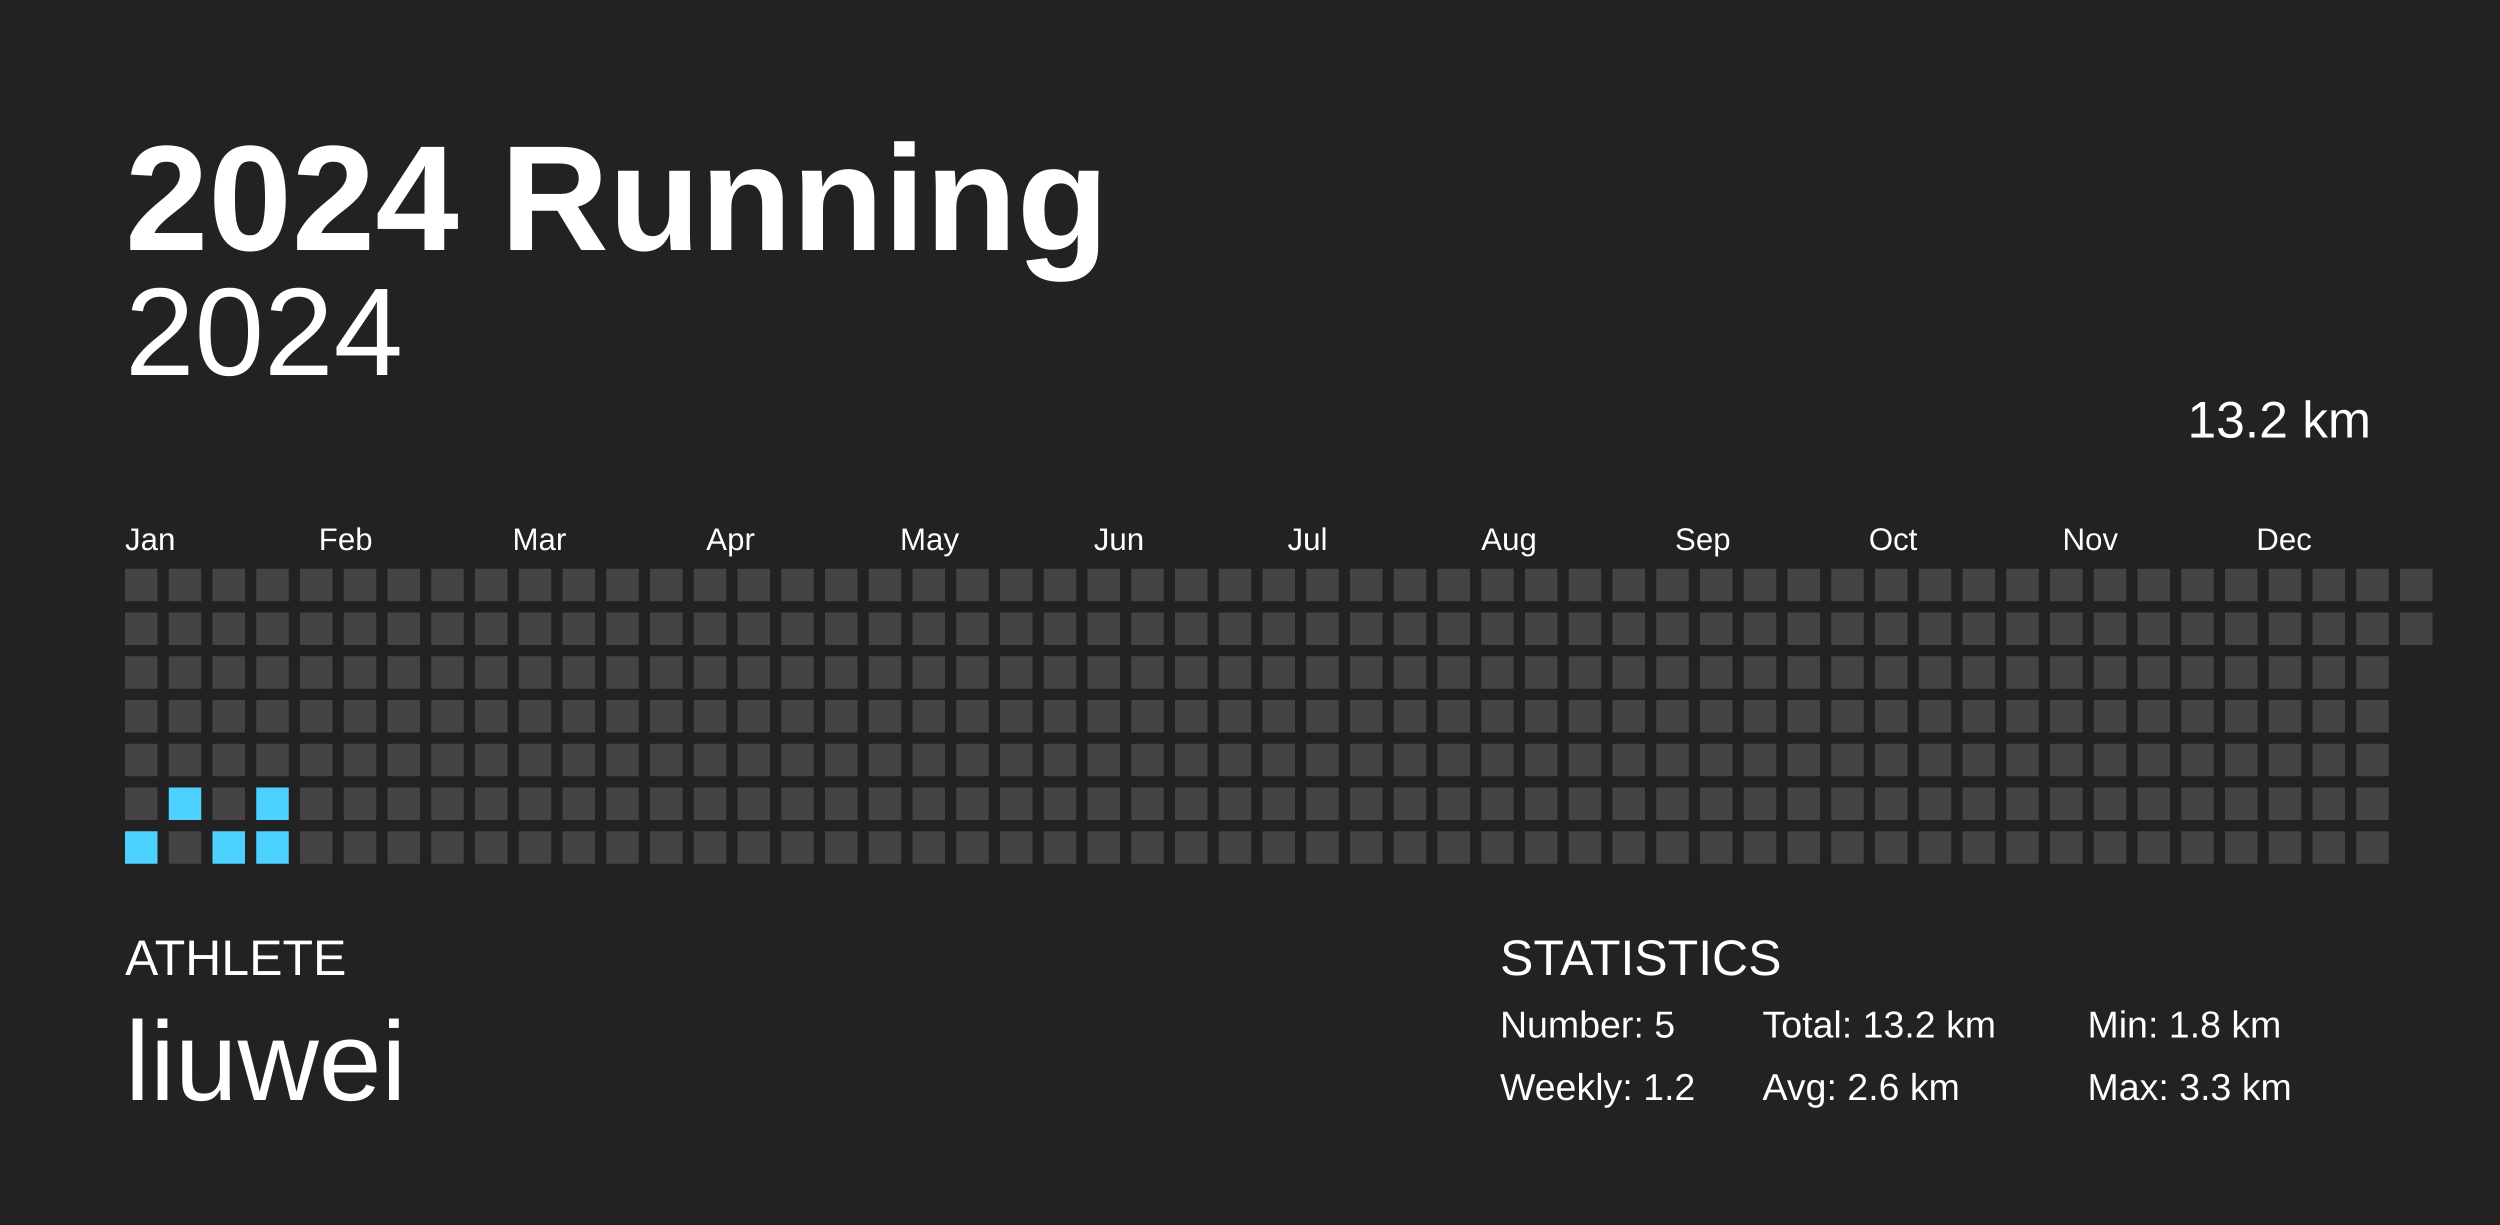
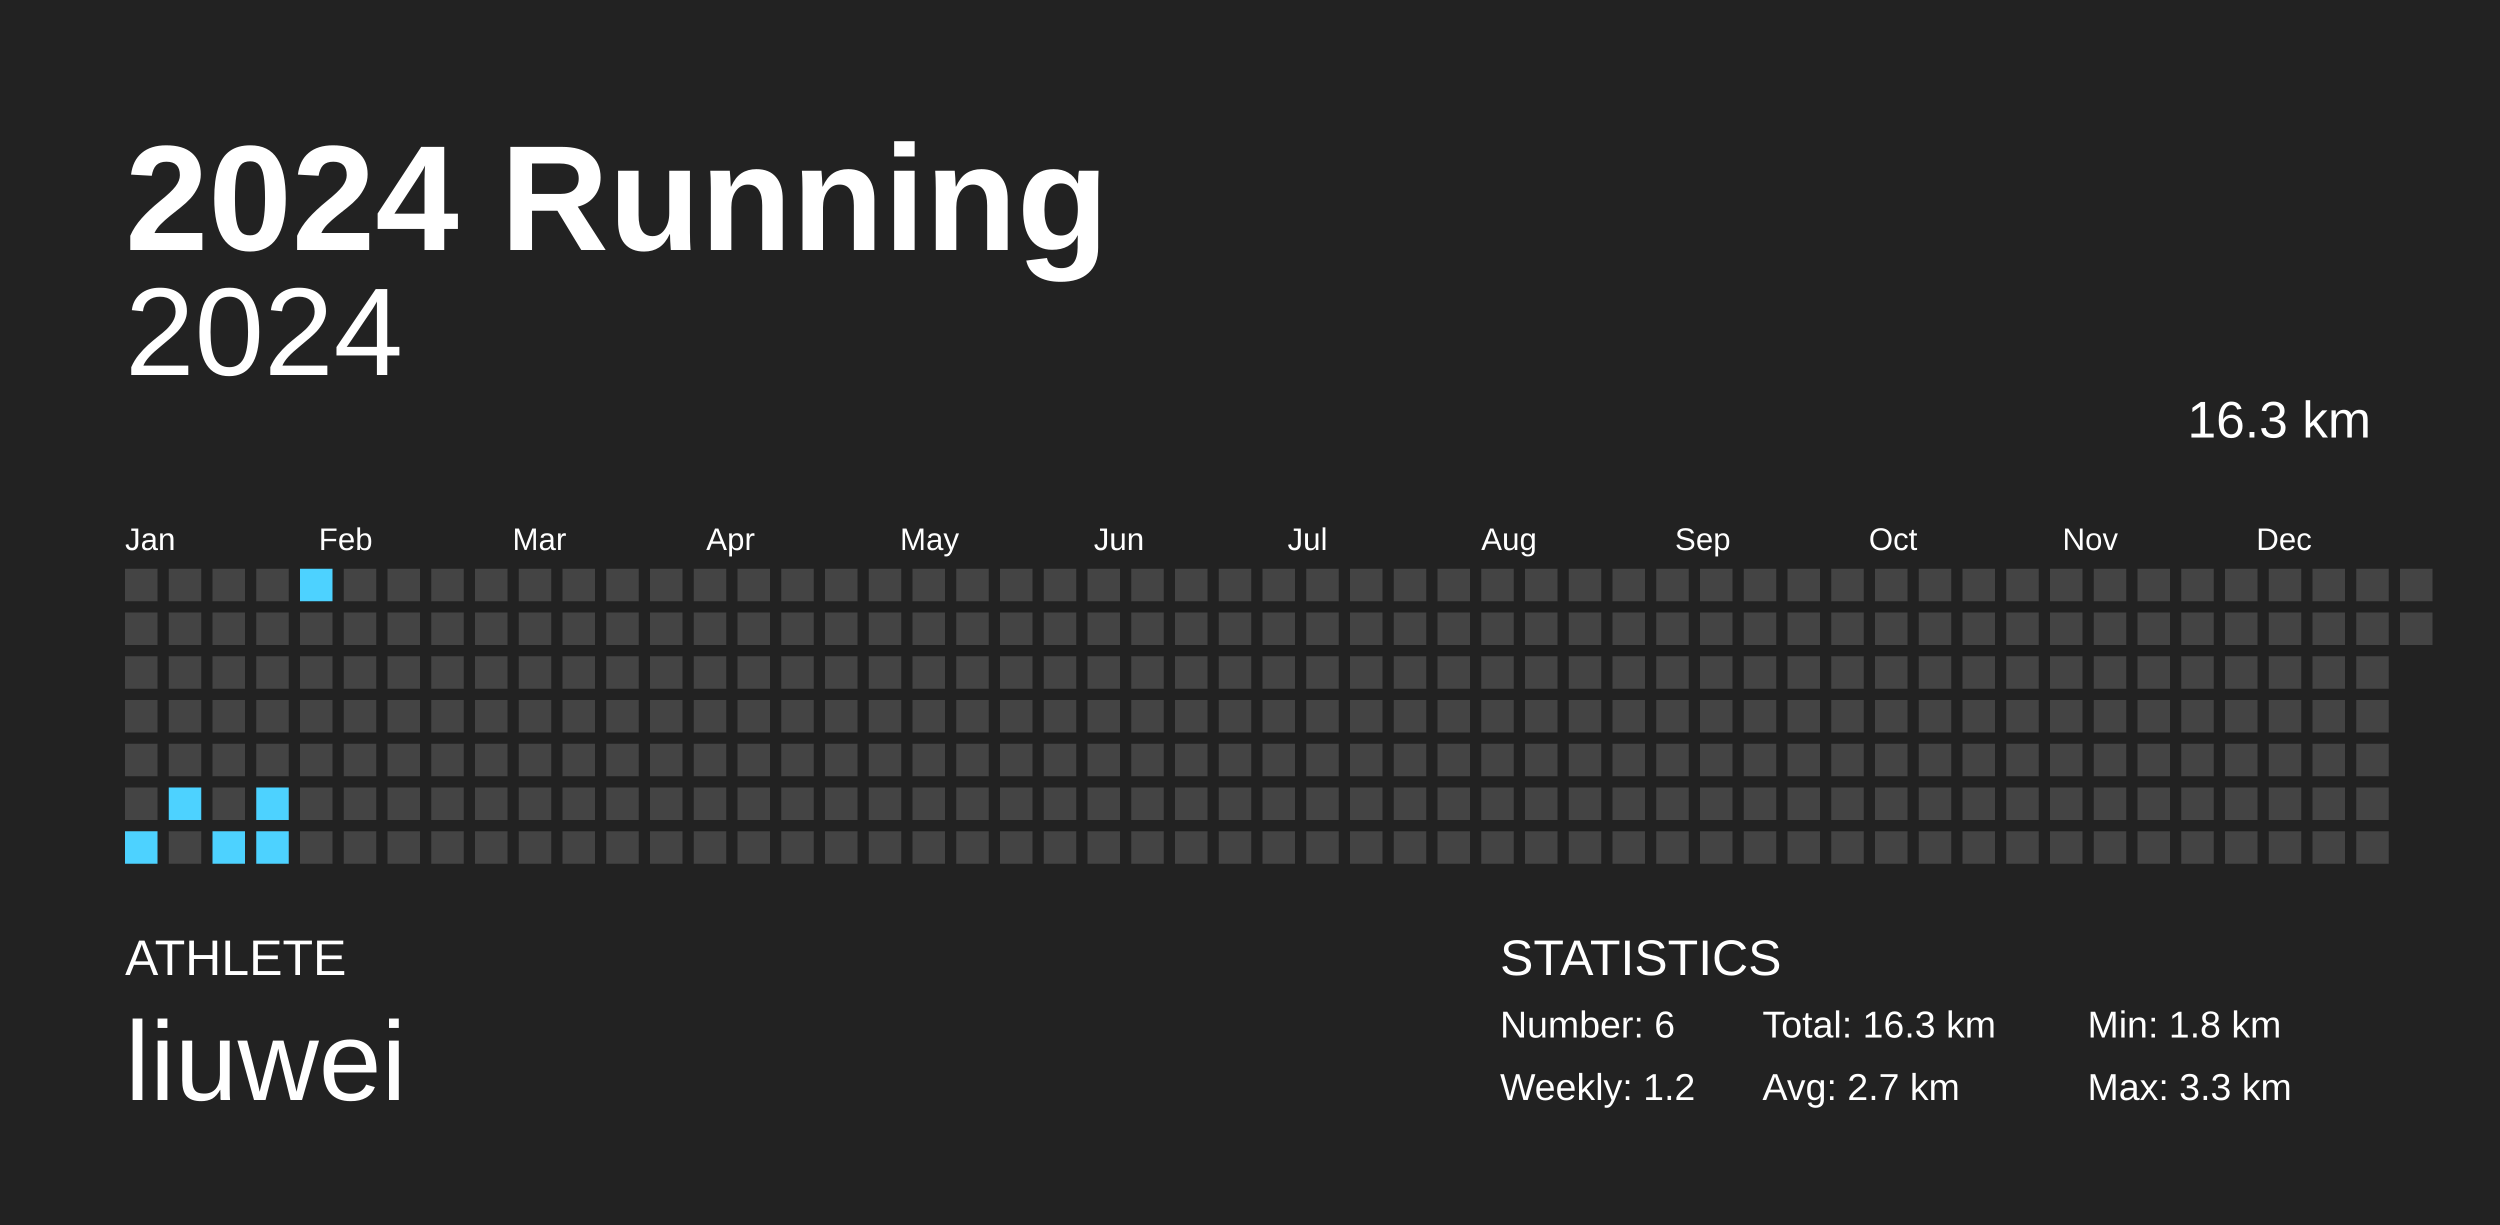
<svg xmlns="http://www.w3.org/2000/svg" baseProfile="full" height="98mm" version="1.1" viewBox="0,0,200,98" width="200mm">
  <defs />
  <rect fill="#222222" height="98" width="200" x="0" y="0" />
  <text fill="#FFFFFF" style="font-size:12px; font-family:Arial; font-weight:bold;" x="10" y="20">2024 Running</text>
  <text fill="#FFFFFF" style="font-size:4px; font-family:Arial" x="10" y="78">ATHLETE</text>
  <text fill="#FFFFFF" style="font-size:9px; font-family:Arial" x="10" y="88">liuwei</text>
  <text fill="#FFFFFF" style="font-size:4px; font-family:Arial" x="120" y="78">STATISTICS</text>
-   <text fill="#FFFFFF" style="font-size:3px; font-family:Arial" x="120" y="83">Number: 5</text>
+   <text fill="#FFFFFF" style="font-size:3px; font-family:Arial" x="120" y="83">Number: 6</text>
  <text fill="#FFFFFF" style="font-size:3px; font-family:Arial" x="120" y="88">Weekly: 1.2</text>
-   <text fill="#FFFFFF" style="font-size:3px; font-family:Arial" x="141" y="83">Total: 13.2 km</text>
-   <text fill="#FFFFFF" style="font-size:3px; font-family:Arial" x="141" y="88">Avg: 2.6 km</text>
+   <text fill="#FFFFFF" style="font-size:3px; font-family:Arial" x="141" y="83">Total: 16.3 km</text>
+   <text fill="#FFFFFF" style="font-size:3px; font-family:Arial" x="141" y="88">Avg: 2.7 km</text>
  <text fill="#FFFFFF" style="font-size:3px; font-family:Arial" x="167" y="83">Min: 1.8 km</text>
  <text fill="#FFFFFF" style="font-size:3px; font-family:Arial" x="167" y="88">Max: 3.3 km</text>
  <text alignment-baseline="hanging" fill="#FFFFFF" style="font-size:10.0px; font-family:Arial;" x="10" y="30">2024</text>
-   <text alignment-baseline="hanging" fill="#FFFFFF" style="font-size:4.125px; font-family:Arial;" x="175" y="35">13.2 km</text>
+   <text alignment-baseline="hanging" fill="#FFFFFF" style="font-size:4.125px; font-family:Arial;" x="175" y="35">16.3 km</text>
  <text fill="#FFFFFF" style="font-size:2.5px; font-family:Arial" x="10.0" y="44">Jan</text>
  <text fill="#FFFFFF" style="font-size:2.5px; font-family:Arial" x="25.5" y="44">Feb</text>
  <text fill="#FFFFFF" style="font-size:2.5px; font-family:Arial" x="41.0" y="44">Mar</text>
  <text fill="#FFFFFF" style="font-size:2.5px; font-family:Arial" x="56.5" y="44">Apr</text>
  <text fill="#FFFFFF" style="font-size:2.5px; font-family:Arial" x="72.0" y="44">May</text>
  <text fill="#FFFFFF" style="font-size:2.5px; font-family:Arial" x="87.5" y="44">Jun</text>
  <text fill="#FFFFFF" style="font-size:2.5px; font-family:Arial" x="103.0" y="44">Jul</text>
  <text fill="#FFFFFF" style="font-size:2.5px; font-family:Arial" x="118.5" y="44">Aug</text>
  <text fill="#FFFFFF" style="font-size:2.5px; font-family:Arial" x="134.0" y="44">Sep</text>
  <text fill="#FFFFFF" style="font-size:2.5px; font-family:Arial" x="149.5" y="44">Oct</text>
  <text fill="#FFFFFF" style="font-size:2.5px; font-family:Arial" x="165.0" y="44">Nov</text>
  <text fill="#FFFFFF" style="font-size:2.5px; font-family:Arial" x="180.5" y="44">Dec</text>
  <rect fill="#444444" height="2.6" width="2.6" x="10.0" y="45.5" />
  <rect fill="#444444" height="2.6" width="2.6" x="10.0" y="49.0" />
  <rect fill="#444444" height="2.6" width="2.6" x="10.0" y="52.5" />
  <rect fill="#444444" height="2.6" width="2.6" x="10.0" y="56.0" />
  <rect fill="#444444" height="2.6" width="2.6" x="10.0" y="59.5" />
  <rect fill="#444444" height="2.6" width="2.6" x="10.0" y="63.0" />
  <rect fill="#4dd2ff" height="2.6" width="2.6" x="10.0" y="66.5" />
  <rect fill="#444444" height="2.6" width="2.6" x="13.5" y="45.5" />
  <rect fill="#444444" height="2.6" width="2.6" x="13.5" y="49.0" />
  <rect fill="#444444" height="2.6" width="2.6" x="13.5" y="52.5" />
  <rect fill="#444444" height="2.6" width="2.6" x="13.5" y="56.0" />
  <rect fill="#444444" height="2.6" width="2.6" x="13.5" y="59.5" />
  <rect fill="#4dd2ff" height="2.6" width="2.6" x="13.5" y="63.0" />
  <rect fill="#444444" height="2.6" width="2.6" x="13.5" y="66.5" />
  <rect fill="#444444" height="2.6" width="2.6" x="17.0" y="45.5" />
  <rect fill="#444444" height="2.6" width="2.6" x="17.0" y="49.0" />
  <rect fill="#444444" height="2.6" width="2.6" x="17.0" y="52.5" />
  <rect fill="#444444" height="2.6" width="2.6" x="17.0" y="56.0" />
  <rect fill="#444444" height="2.6" width="2.6" x="17.0" y="59.5" />
  <rect fill="#444444" height="2.6" width="2.6" x="17.0" y="63.0" />
  <rect fill="#4dd2ff" height="2.6" width="2.6" x="17.0" y="66.5" />
  <rect fill="#444444" height="2.6" width="2.6" x="20.5" y="45.5" />
  <rect fill="#444444" height="2.6" width="2.6" x="20.5" y="49.0" />
  <rect fill="#444444" height="2.6" width="2.6" x="20.5" y="52.5" />
  <rect fill="#444444" height="2.6" width="2.6" x="20.5" y="56.0" />
  <rect fill="#444444" height="2.6" width="2.6" x="20.5" y="59.5" />
  <rect fill="#4dd2ff" height="2.6" width="2.6" x="20.5" y="63.0" />
  <rect fill="#4dd2ff" height="2.6" width="2.6" x="20.5" y="66.5" />
-   <rect fill="#444444" height="2.6" width="2.6" x="24.0" y="45.5" />
+   <rect fill="#4dd2ff" height="2.6" width="2.6" x="24.0" y="45.5" />
  <rect fill="#444444" height="2.6" width="2.6" x="24.0" y="49.0" />
  <rect fill="#444444" height="2.6" width="2.6" x="24.0" y="52.5" />
  <rect fill="#444444" height="2.6" width="2.6" x="24.0" y="56.0" />
  <rect fill="#444444" height="2.6" width="2.6" x="24.0" y="59.5" />
  <rect fill="#444444" height="2.6" width="2.6" x="24.0" y="63.0" />
  <rect fill="#444444" height="2.6" width="2.6" x="24.0" y="66.5" />
  <rect fill="#444444" height="2.6" width="2.6" x="27.5" y="45.5" />
  <rect fill="#444444" height="2.6" width="2.6" x="27.5" y="49.0" />
  <rect fill="#444444" height="2.6" width="2.6" x="27.5" y="52.5" />
  <rect fill="#444444" height="2.6" width="2.6" x="27.5" y="56.0" />
  <rect fill="#444444" height="2.6" width="2.6" x="27.5" y="59.5" />
  <rect fill="#444444" height="2.6" width="2.6" x="27.5" y="63.0" />
  <rect fill="#444444" height="2.6" width="2.6" x="27.5" y="66.5" />
  <rect fill="#444444" height="2.6" width="2.6" x="31.0" y="45.5" />
  <rect fill="#444444" height="2.6" width="2.6" x="31.0" y="49.0" />
  <rect fill="#444444" height="2.6" width="2.6" x="31.0" y="52.5" />
  <rect fill="#444444" height="2.6" width="2.6" x="31.0" y="56.0" />
  <rect fill="#444444" height="2.6" width="2.6" x="31.0" y="59.5" />
  <rect fill="#444444" height="2.6" width="2.6" x="31.0" y="63.0" />
  <rect fill="#444444" height="2.6" width="2.6" x="31.0" y="66.5" />
  <rect fill="#444444" height="2.6" width="2.6" x="34.5" y="45.5" />
  <rect fill="#444444" height="2.6" width="2.6" x="34.5" y="49.0" />
  <rect fill="#444444" height="2.6" width="2.6" x="34.5" y="52.5" />
  <rect fill="#444444" height="2.6" width="2.6" x="34.5" y="56.0" />
  <rect fill="#444444" height="2.6" width="2.6" x="34.5" y="59.5" />
  <rect fill="#444444" height="2.6" width="2.6" x="34.5" y="63.0" />
  <rect fill="#444444" height="2.6" width="2.6" x="34.5" y="66.5" />
  <rect fill="#444444" height="2.6" width="2.6" x="38.0" y="45.5" />
  <rect fill="#444444" height="2.6" width="2.6" x="38.0" y="49.0" />
  <rect fill="#444444" height="2.6" width="2.6" x="38.0" y="52.5" />
  <rect fill="#444444" height="2.6" width="2.6" x="38.0" y="56.0" />
  <rect fill="#444444" height="2.6" width="2.6" x="38.0" y="59.5" />
  <rect fill="#444444" height="2.6" width="2.6" x="38.0" y="63.0" />
  <rect fill="#444444" height="2.6" width="2.6" x="38.0" y="66.5" />
  <rect fill="#444444" height="2.6" width="2.6" x="41.5" y="45.5" />
  <rect fill="#444444" height="2.6" width="2.6" x="41.5" y="49.0" />
  <rect fill="#444444" height="2.6" width="2.6" x="41.5" y="52.5" />
  <rect fill="#444444" height="2.6" width="2.6" x="41.5" y="56.0" />
  <rect fill="#444444" height="2.6" width="2.6" x="41.5" y="59.5" />
  <rect fill="#444444" height="2.6" width="2.6" x="41.5" y="63.0" />
  <rect fill="#444444" height="2.6" width="2.6" x="41.5" y="66.5" />
  <rect fill="#444444" height="2.6" width="2.6" x="45.0" y="45.5" />
  <rect fill="#444444" height="2.6" width="2.6" x="45.0" y="49.0" />
  <rect fill="#444444" height="2.6" width="2.6" x="45.0" y="52.5" />
  <rect fill="#444444" height="2.6" width="2.6" x="45.0" y="56.0" />
  <rect fill="#444444" height="2.6" width="2.6" x="45.0" y="59.5" />
  <rect fill="#444444" height="2.6" width="2.6" x="45.0" y="63.0" />
  <rect fill="#444444" height="2.6" width="2.6" x="45.0" y="66.5" />
  <rect fill="#444444" height="2.6" width="2.6" x="48.5" y="45.5" />
  <rect fill="#444444" height="2.6" width="2.6" x="48.5" y="49.0" />
  <rect fill="#444444" height="2.6" width="2.6" x="48.5" y="52.5" />
  <rect fill="#444444" height="2.6" width="2.6" x="48.5" y="56.0" />
  <rect fill="#444444" height="2.6" width="2.6" x="48.5" y="59.5" />
  <rect fill="#444444" height="2.6" width="2.6" x="48.5" y="63.0" />
  <rect fill="#444444" height="2.6" width="2.6" x="48.5" y="66.5" />
  <rect fill="#444444" height="2.6" width="2.6" x="52.0" y="45.5" />
  <rect fill="#444444" height="2.6" width="2.6" x="52.0" y="49.0" />
  <rect fill="#444444" height="2.6" width="2.6" x="52.0" y="52.5" />
  <rect fill="#444444" height="2.6" width="2.6" x="52.0" y="56.0" />
  <rect fill="#444444" height="2.6" width="2.6" x="52.0" y="59.5" />
  <rect fill="#444444" height="2.6" width="2.6" x="52.0" y="63.0" />
  <rect fill="#444444" height="2.6" width="2.6" x="52.0" y="66.5" />
  <rect fill="#444444" height="2.6" width="2.6" x="55.5" y="45.5" />
  <rect fill="#444444" height="2.6" width="2.6" x="55.5" y="49.0" />
  <rect fill="#444444" height="2.6" width="2.6" x="55.5" y="52.5" />
  <rect fill="#444444" height="2.6" width="2.6" x="55.5" y="56.0" />
  <rect fill="#444444" height="2.6" width="2.6" x="55.5" y="59.5" />
  <rect fill="#444444" height="2.6" width="2.6" x="55.5" y="63.0" />
  <rect fill="#444444" height="2.6" width="2.6" x="55.5" y="66.5" />
  <rect fill="#444444" height="2.6" width="2.6" x="59.0" y="45.5" />
  <rect fill="#444444" height="2.6" width="2.6" x="59.0" y="49.0" />
  <rect fill="#444444" height="2.6" width="2.6" x="59.0" y="52.5" />
  <rect fill="#444444" height="2.6" width="2.6" x="59.0" y="56.0" />
  <rect fill="#444444" height="2.6" width="2.6" x="59.0" y="59.5" />
  <rect fill="#444444" height="2.6" width="2.6" x="59.0" y="63.0" />
  <rect fill="#444444" height="2.6" width="2.6" x="59.0" y="66.5" />
  <rect fill="#444444" height="2.6" width="2.6" x="62.5" y="45.5" />
  <rect fill="#444444" height="2.6" width="2.6" x="62.5" y="49.0" />
  <rect fill="#444444" height="2.6" width="2.6" x="62.5" y="52.5" />
  <rect fill="#444444" height="2.6" width="2.6" x="62.5" y="56.0" />
  <rect fill="#444444" height="2.6" width="2.6" x="62.5" y="59.5" />
  <rect fill="#444444" height="2.6" width="2.6" x="62.5" y="63.0" />
  <rect fill="#444444" height="2.6" width="2.6" x="62.5" y="66.5" />
  <rect fill="#444444" height="2.6" width="2.6" x="66.0" y="45.5" />
  <rect fill="#444444" height="2.6" width="2.6" x="66.0" y="49.0" />
  <rect fill="#444444" height="2.6" width="2.6" x="66.0" y="52.5" />
  <rect fill="#444444" height="2.6" width="2.6" x="66.0" y="56.0" />
  <rect fill="#444444" height="2.6" width="2.6" x="66.0" y="59.5" />
  <rect fill="#444444" height="2.6" width="2.6" x="66.0" y="63.0" />
  <rect fill="#444444" height="2.6" width="2.6" x="66.0" y="66.5" />
  <rect fill="#444444" height="2.6" width="2.6" x="69.5" y="45.5" />
  <rect fill="#444444" height="2.6" width="2.6" x="69.5" y="49.0" />
  <rect fill="#444444" height="2.6" width="2.6" x="69.5" y="52.5" />
  <rect fill="#444444" height="2.6" width="2.6" x="69.5" y="56.0" />
  <rect fill="#444444" height="2.6" width="2.6" x="69.5" y="59.5" />
  <rect fill="#444444" height="2.6" width="2.6" x="69.5" y="63.0" />
  <rect fill="#444444" height="2.6" width="2.6" x="69.5" y="66.5" />
  <rect fill="#444444" height="2.6" width="2.6" x="73.0" y="45.5" />
  <rect fill="#444444" height="2.6" width="2.6" x="73.0" y="49.0" />
  <rect fill="#444444" height="2.6" width="2.6" x="73.0" y="52.5" />
  <rect fill="#444444" height="2.6" width="2.6" x="73.0" y="56.0" />
  <rect fill="#444444" height="2.6" width="2.6" x="73.0" y="59.5" />
  <rect fill="#444444" height="2.6" width="2.6" x="73.0" y="63.0" />
  <rect fill="#444444" height="2.6" width="2.6" x="73.0" y="66.5" />
  <rect fill="#444444" height="2.6" width="2.6" x="76.5" y="45.5" />
  <rect fill="#444444" height="2.6" width="2.6" x="76.5" y="49.0" />
  <rect fill="#444444" height="2.6" width="2.6" x="76.5" y="52.5" />
  <rect fill="#444444" height="2.6" width="2.6" x="76.5" y="56.0" />
  <rect fill="#444444" height="2.6" width="2.6" x="76.5" y="59.5" />
  <rect fill="#444444" height="2.6" width="2.6" x="76.5" y="63.0" />
  <rect fill="#444444" height="2.6" width="2.6" x="76.5" y="66.5" />
  <rect fill="#444444" height="2.6" width="2.6" x="80.0" y="45.5" />
  <rect fill="#444444" height="2.6" width="2.6" x="80.0" y="49.0" />
  <rect fill="#444444" height="2.6" width="2.6" x="80.0" y="52.5" />
  <rect fill="#444444" height="2.6" width="2.6" x="80.0" y="56.0" />
  <rect fill="#444444" height="2.6" width="2.6" x="80.0" y="59.5" />
  <rect fill="#444444" height="2.6" width="2.6" x="80.0" y="63.0" />
  <rect fill="#444444" height="2.6" width="2.6" x="80.0" y="66.5" />
  <rect fill="#444444" height="2.6" width="2.6" x="83.5" y="45.5" />
  <rect fill="#444444" height="2.6" width="2.6" x="83.5" y="49.0" />
  <rect fill="#444444" height="2.6" width="2.6" x="83.5" y="52.5" />
  <rect fill="#444444" height="2.6" width="2.6" x="83.5" y="56.0" />
  <rect fill="#444444" height="2.6" width="2.6" x="83.5" y="59.5" />
  <rect fill="#444444" height="2.6" width="2.6" x="83.5" y="63.0" />
  <rect fill="#444444" height="2.6" width="2.6" x="83.5" y="66.5" />
  <rect fill="#444444" height="2.6" width="2.6" x="87.0" y="45.5" />
  <rect fill="#444444" height="2.6" width="2.6" x="87.0" y="49.0" />
  <rect fill="#444444" height="2.6" width="2.6" x="87.0" y="52.5" />
  <rect fill="#444444" height="2.6" width="2.6" x="87.0" y="56.0" />
  <rect fill="#444444" height="2.6" width="2.6" x="87.0" y="59.5" />
  <rect fill="#444444" height="2.6" width="2.6" x="87.0" y="63.0" />
  <rect fill="#444444" height="2.6" width="2.6" x="87.0" y="66.5" />
  <rect fill="#444444" height="2.6" width="2.6" x="90.5" y="45.5" />
  <rect fill="#444444" height="2.6" width="2.6" x="90.5" y="49.0" />
  <rect fill="#444444" height="2.6" width="2.6" x="90.5" y="52.5" />
  <rect fill="#444444" height="2.6" width="2.6" x="90.5" y="56.0" />
  <rect fill="#444444" height="2.6" width="2.6" x="90.5" y="59.5" />
  <rect fill="#444444" height="2.6" width="2.6" x="90.5" y="63.0" />
  <rect fill="#444444" height="2.6" width="2.6" x="90.5" y="66.5" />
  <rect fill="#444444" height="2.6" width="2.6" x="94.0" y="45.5" />
  <rect fill="#444444" height="2.6" width="2.6" x="94.0" y="49.0" />
  <rect fill="#444444" height="2.6" width="2.6" x="94.0" y="52.5" />
  <rect fill="#444444" height="2.6" width="2.6" x="94.0" y="56.0" />
  <rect fill="#444444" height="2.6" width="2.6" x="94.0" y="59.5" />
  <rect fill="#444444" height="2.6" width="2.6" x="94.0" y="63.0" />
  <rect fill="#444444" height="2.6" width="2.6" x="94.0" y="66.5" />
  <rect fill="#444444" height="2.6" width="2.6" x="97.5" y="45.5" />
  <rect fill="#444444" height="2.6" width="2.6" x="97.5" y="49.0" />
  <rect fill="#444444" height="2.6" width="2.6" x="97.5" y="52.5" />
  <rect fill="#444444" height="2.6" width="2.6" x="97.5" y="56.0" />
  <rect fill="#444444" height="2.6" width="2.6" x="97.5" y="59.5" />
  <rect fill="#444444" height="2.6" width="2.6" x="97.5" y="63.0" />
  <rect fill="#444444" height="2.6" width="2.6" x="97.5" y="66.5" />
  <rect fill="#444444" height="2.6" width="2.6" x="101.0" y="45.5" />
  <rect fill="#444444" height="2.6" width="2.6" x="101.0" y="49.0" />
  <rect fill="#444444" height="2.6" width="2.6" x="101.0" y="52.5" />
  <rect fill="#444444" height="2.6" width="2.6" x="101.0" y="56.0" />
  <rect fill="#444444" height="2.6" width="2.6" x="101.0" y="59.5" />
  <rect fill="#444444" height="2.6" width="2.6" x="101.0" y="63.0" />
  <rect fill="#444444" height="2.6" width="2.6" x="101.0" y="66.5" />
  <rect fill="#444444" height="2.6" width="2.6" x="104.5" y="45.5" />
  <rect fill="#444444" height="2.6" width="2.6" x="104.5" y="49.0" />
  <rect fill="#444444" height="2.6" width="2.6" x="104.5" y="52.5" />
  <rect fill="#444444" height="2.6" width="2.6" x="104.5" y="56.0" />
  <rect fill="#444444" height="2.6" width="2.6" x="104.5" y="59.5" />
  <rect fill="#444444" height="2.6" width="2.6" x="104.5" y="63.0" />
  <rect fill="#444444" height="2.6" width="2.6" x="104.5" y="66.5" />
  <rect fill="#444444" height="2.6" width="2.6" x="108.0" y="45.5" />
  <rect fill="#444444" height="2.6" width="2.6" x="108.0" y="49.0" />
  <rect fill="#444444" height="2.6" width="2.6" x="108.0" y="52.5" />
  <rect fill="#444444" height="2.6" width="2.6" x="108.0" y="56.0" />
  <rect fill="#444444" height="2.6" width="2.6" x="108.0" y="59.5" />
  <rect fill="#444444" height="2.6" width="2.6" x="108.0" y="63.0" />
  <rect fill="#444444" height="2.6" width="2.6" x="108.0" y="66.5" />
  <rect fill="#444444" height="2.6" width="2.6" x="111.5" y="45.5" />
  <rect fill="#444444" height="2.6" width="2.6" x="111.5" y="49.0" />
  <rect fill="#444444" height="2.6" width="2.6" x="111.5" y="52.5" />
  <rect fill="#444444" height="2.6" width="2.6" x="111.5" y="56.0" />
  <rect fill="#444444" height="2.6" width="2.6" x="111.5" y="59.5" />
  <rect fill="#444444" height="2.6" width="2.6" x="111.5" y="63.0" />
  <rect fill="#444444" height="2.6" width="2.6" x="111.5" y="66.5" />
  <rect fill="#444444" height="2.6" width="2.6" x="115.0" y="45.5" />
  <rect fill="#444444" height="2.6" width="2.6" x="115.0" y="49.0" />
  <rect fill="#444444" height="2.6" width="2.6" x="115.0" y="52.5" />
  <rect fill="#444444" height="2.6" width="2.6" x="115.0" y="56.0" />
  <rect fill="#444444" height="2.6" width="2.6" x="115.0" y="59.5" />
  <rect fill="#444444" height="2.6" width="2.6" x="115.0" y="63.0" />
  <rect fill="#444444" height="2.6" width="2.6" x="115.0" y="66.5" />
  <rect fill="#444444" height="2.6" width="2.6" x="118.5" y="45.5" />
  <rect fill="#444444" height="2.6" width="2.6" x="118.5" y="49.0" />
  <rect fill="#444444" height="2.6" width="2.6" x="118.5" y="52.5" />
  <rect fill="#444444" height="2.6" width="2.6" x="118.5" y="56.0" />
  <rect fill="#444444" height="2.6" width="2.6" x="118.5" y="59.5" />
  <rect fill="#444444" height="2.6" width="2.6" x="118.5" y="63.0" />
  <rect fill="#444444" height="2.6" width="2.6" x="118.5" y="66.5" />
  <rect fill="#444444" height="2.6" width="2.6" x="122.0" y="45.5" />
  <rect fill="#444444" height="2.6" width="2.6" x="122.0" y="49.0" />
  <rect fill="#444444" height="2.6" width="2.6" x="122.0" y="52.5" />
  <rect fill="#444444" height="2.6" width="2.6" x="122.0" y="56.0" />
  <rect fill="#444444" height="2.6" width="2.6" x="122.0" y="59.5" />
  <rect fill="#444444" height="2.6" width="2.6" x="122.0" y="63.0" />
  <rect fill="#444444" height="2.6" width="2.6" x="122.0" y="66.5" />
  <rect fill="#444444" height="2.6" width="2.6" x="125.5" y="45.5" />
  <rect fill="#444444" height="2.6" width="2.6" x="125.5" y="49.0" />
  <rect fill="#444444" height="2.6" width="2.6" x="125.5" y="52.5" />
  <rect fill="#444444" height="2.6" width="2.6" x="125.5" y="56.0" />
  <rect fill="#444444" height="2.6" width="2.6" x="125.5" y="59.5" />
  <rect fill="#444444" height="2.6" width="2.6" x="125.5" y="63.0" />
  <rect fill="#444444" height="2.6" width="2.6" x="125.5" y="66.5" />
  <rect fill="#444444" height="2.6" width="2.6" x="129.0" y="45.5" />
  <rect fill="#444444" height="2.6" width="2.6" x="129.0" y="49.0" />
  <rect fill="#444444" height="2.6" width="2.6" x="129.0" y="52.5" />
  <rect fill="#444444" height="2.6" width="2.6" x="129.0" y="56.0" />
  <rect fill="#444444" height="2.6" width="2.6" x="129.0" y="59.5" />
  <rect fill="#444444" height="2.6" width="2.6" x="129.0" y="63.0" />
  <rect fill="#444444" height="2.6" width="2.6" x="129.0" y="66.5" />
  <rect fill="#444444" height="2.6" width="2.6" x="132.5" y="45.5" />
  <rect fill="#444444" height="2.6" width="2.6" x="132.5" y="49.0" />
  <rect fill="#444444" height="2.6" width="2.6" x="132.5" y="52.5" />
  <rect fill="#444444" height="2.6" width="2.6" x="132.5" y="56.0" />
  <rect fill="#444444" height="2.6" width="2.6" x="132.5" y="59.5" />
  <rect fill="#444444" height="2.6" width="2.6" x="132.5" y="63.0" />
  <rect fill="#444444" height="2.6" width="2.6" x="132.5" y="66.5" />
  <rect fill="#444444" height="2.6" width="2.6" x="136.0" y="45.5" />
  <rect fill="#444444" height="2.6" width="2.6" x="136.0" y="49.0" />
  <rect fill="#444444" height="2.6" width="2.6" x="136.0" y="52.5" />
  <rect fill="#444444" height="2.6" width="2.6" x="136.0" y="56.0" />
  <rect fill="#444444" height="2.6" width="2.6" x="136.0" y="59.5" />
  <rect fill="#444444" height="2.6" width="2.6" x="136.0" y="63.0" />
  <rect fill="#444444" height="2.6" width="2.6" x="136.0" y="66.5" />
  <rect fill="#444444" height="2.6" width="2.6" x="139.5" y="45.5" />
  <rect fill="#444444" height="2.6" width="2.6" x="139.5" y="49.0" />
  <rect fill="#444444" height="2.6" width="2.6" x="139.5" y="52.5" />
  <rect fill="#444444" height="2.6" width="2.6" x="139.5" y="56.0" />
  <rect fill="#444444" height="2.6" width="2.6" x="139.5" y="59.5" />
  <rect fill="#444444" height="2.6" width="2.6" x="139.5" y="63.0" />
  <rect fill="#444444" height="2.6" width="2.6" x="139.5" y="66.5" />
  <rect fill="#444444" height="2.6" width="2.6" x="143.0" y="45.5" />
  <rect fill="#444444" height="2.6" width="2.6" x="143.0" y="49.0" />
  <rect fill="#444444" height="2.6" width="2.6" x="143.0" y="52.5" />
  <rect fill="#444444" height="2.6" width="2.6" x="143.0" y="56.0" />
  <rect fill="#444444" height="2.6" width="2.6" x="143.0" y="59.5" />
  <rect fill="#444444" height="2.6" width="2.6" x="143.0" y="63.0" />
  <rect fill="#444444" height="2.6" width="2.6" x="143.0" y="66.5" />
  <rect fill="#444444" height="2.6" width="2.6" x="146.5" y="45.5" />
  <rect fill="#444444" height="2.6" width="2.6" x="146.5" y="49.0" />
  <rect fill="#444444" height="2.6" width="2.6" x="146.5" y="52.5" />
  <rect fill="#444444" height="2.6" width="2.6" x="146.5" y="56.0" />
  <rect fill="#444444" height="2.6" width="2.6" x="146.5" y="59.5" />
  <rect fill="#444444" height="2.6" width="2.6" x="146.5" y="63.0" />
  <rect fill="#444444" height="2.6" width="2.6" x="146.5" y="66.5" />
  <rect fill="#444444" height="2.6" width="2.6" x="150.0" y="45.5" />
  <rect fill="#444444" height="2.6" width="2.6" x="150.0" y="49.0" />
  <rect fill="#444444" height="2.6" width="2.6" x="150.0" y="52.5" />
  <rect fill="#444444" height="2.6" width="2.6" x="150.0" y="56.0" />
  <rect fill="#444444" height="2.6" width="2.6" x="150.0" y="59.5" />
  <rect fill="#444444" height="2.6" width="2.6" x="150.0" y="63.0" />
  <rect fill="#444444" height="2.6" width="2.6" x="150.0" y="66.5" />
  <rect fill="#444444" height="2.6" width="2.6" x="153.5" y="45.5" />
  <rect fill="#444444" height="2.6" width="2.6" x="153.5" y="49.0" />
  <rect fill="#444444" height="2.6" width="2.6" x="153.5" y="52.5" />
  <rect fill="#444444" height="2.6" width="2.6" x="153.5" y="56.0" />
  <rect fill="#444444" height="2.6" width="2.6" x="153.5" y="59.5" />
  <rect fill="#444444" height="2.6" width="2.6" x="153.5" y="63.0" />
  <rect fill="#444444" height="2.6" width="2.6" x="153.5" y="66.5" />
  <rect fill="#444444" height="2.6" width="2.6" x="157.0" y="45.5" />
  <rect fill="#444444" height="2.6" width="2.6" x="157.0" y="49.0" />
  <rect fill="#444444" height="2.6" width="2.6" x="157.0" y="52.5" />
  <rect fill="#444444" height="2.6" width="2.6" x="157.0" y="56.0" />
  <rect fill="#444444" height="2.6" width="2.6" x="157.0" y="59.5" />
  <rect fill="#444444" height="2.6" width="2.6" x="157.0" y="63.0" />
  <rect fill="#444444" height="2.6" width="2.6" x="157.0" y="66.5" />
  <rect fill="#444444" height="2.6" width="2.6" x="160.5" y="45.5" />
  <rect fill="#444444" height="2.6" width="2.6" x="160.5" y="49.0" />
  <rect fill="#444444" height="2.6" width="2.6" x="160.5" y="52.5" />
  <rect fill="#444444" height="2.6" width="2.6" x="160.5" y="56.0" />
  <rect fill="#444444" height="2.6" width="2.6" x="160.5" y="59.5" />
  <rect fill="#444444" height="2.6" width="2.6" x="160.5" y="63.0" />
  <rect fill="#444444" height="2.6" width="2.6" x="160.5" y="66.5" />
  <rect fill="#444444" height="2.6" width="2.6" x="164.0" y="45.5" />
  <rect fill="#444444" height="2.6" width="2.6" x="164.0" y="49.0" />
  <rect fill="#444444" height="2.6" width="2.6" x="164.0" y="52.5" />
  <rect fill="#444444" height="2.6" width="2.6" x="164.0" y="56.0" />
  <rect fill="#444444" height="2.6" width="2.6" x="164.0" y="59.5" />
  <rect fill="#444444" height="2.6" width="2.6" x="164.0" y="63.0" />
  <rect fill="#444444" height="2.6" width="2.6" x="164.0" y="66.5" />
  <rect fill="#444444" height="2.6" width="2.6" x="167.5" y="45.5" />
  <rect fill="#444444" height="2.6" width="2.6" x="167.5" y="49.0" />
  <rect fill="#444444" height="2.6" width="2.6" x="167.5" y="52.5" />
  <rect fill="#444444" height="2.6" width="2.6" x="167.5" y="56.0" />
  <rect fill="#444444" height="2.6" width="2.6" x="167.5" y="59.5" />
  <rect fill="#444444" height="2.6" width="2.6" x="167.5" y="63.0" />
  <rect fill="#444444" height="2.6" width="2.6" x="167.5" y="66.5" />
  <rect fill="#444444" height="2.6" width="2.6" x="171.0" y="45.5" />
  <rect fill="#444444" height="2.6" width="2.6" x="171.0" y="49.0" />
  <rect fill="#444444" height="2.6" width="2.6" x="171.0" y="52.5" />
  <rect fill="#444444" height="2.6" width="2.6" x="171.0" y="56.0" />
  <rect fill="#444444" height="2.6" width="2.6" x="171.0" y="59.5" />
  <rect fill="#444444" height="2.6" width="2.6" x="171.0" y="63.0" />
  <rect fill="#444444" height="2.6" width="2.6" x="171.0" y="66.5" />
  <rect fill="#444444" height="2.6" width="2.6" x="174.5" y="45.5" />
  <rect fill="#444444" height="2.6" width="2.6" x="174.5" y="49.0" />
  <rect fill="#444444" height="2.6" width="2.6" x="174.5" y="52.5" />
  <rect fill="#444444" height="2.6" width="2.6" x="174.5" y="56.0" />
  <rect fill="#444444" height="2.6" width="2.6" x="174.5" y="59.5" />
  <rect fill="#444444" height="2.6" width="2.6" x="174.5" y="63.0" />
  <rect fill="#444444" height="2.6" width="2.6" x="174.5" y="66.5" />
  <rect fill="#444444" height="2.6" width="2.6" x="178.0" y="45.5" />
  <rect fill="#444444" height="2.6" width="2.6" x="178.0" y="49.0" />
  <rect fill="#444444" height="2.6" width="2.6" x="178.0" y="52.5" />
  <rect fill="#444444" height="2.6" width="2.6" x="178.0" y="56.0" />
  <rect fill="#444444" height="2.6" width="2.6" x="178.0" y="59.5" />
  <rect fill="#444444" height="2.6" width="2.6" x="178.0" y="63.0" />
  <rect fill="#444444" height="2.6" width="2.6" x="178.0" y="66.5" />
  <rect fill="#444444" height="2.6" width="2.6" x="181.5" y="45.5" />
  <rect fill="#444444" height="2.6" width="2.6" x="181.5" y="49.0" />
  <rect fill="#444444" height="2.6" width="2.6" x="181.5" y="52.5" />
  <rect fill="#444444" height="2.6" width="2.6" x="181.5" y="56.0" />
  <rect fill="#444444" height="2.6" width="2.6" x="181.5" y="59.5" />
  <rect fill="#444444" height="2.6" width="2.6" x="181.5" y="63.0" />
  <rect fill="#444444" height="2.6" width="2.6" x="181.5" y="66.5" />
  <rect fill="#444444" height="2.6" width="2.6" x="185.0" y="45.5" />
  <rect fill="#444444" height="2.6" width="2.6" x="185.0" y="49.0" />
  <rect fill="#444444" height="2.6" width="2.6" x="185.0" y="52.5" />
  <rect fill="#444444" height="2.6" width="2.6" x="185.0" y="56.0" />
  <rect fill="#444444" height="2.6" width="2.6" x="185.0" y="59.5" />
  <rect fill="#444444" height="2.6" width="2.6" x="185.0" y="63.0" />
  <rect fill="#444444" height="2.6" width="2.6" x="185.0" y="66.5" />
  <rect fill="#444444" height="2.6" width="2.6" x="188.5" y="45.5" />
  <rect fill="#444444" height="2.6" width="2.6" x="188.5" y="49.0" />
  <rect fill="#444444" height="2.6" width="2.6" x="188.5" y="52.5" />
  <rect fill="#444444" height="2.6" width="2.6" x="188.5" y="56.0" />
  <rect fill="#444444" height="2.6" width="2.6" x="188.5" y="59.5" />
  <rect fill="#444444" height="2.6" width="2.6" x="188.5" y="63.0" />
  <rect fill="#444444" height="2.6" width="2.6" x="188.5" y="66.5" />
  <rect fill="#444444" height="2.6" width="2.6" x="192.0" y="45.5" />
  <rect fill="#444444" height="2.6" width="2.6" x="192.0" y="49.0" />
</svg>
